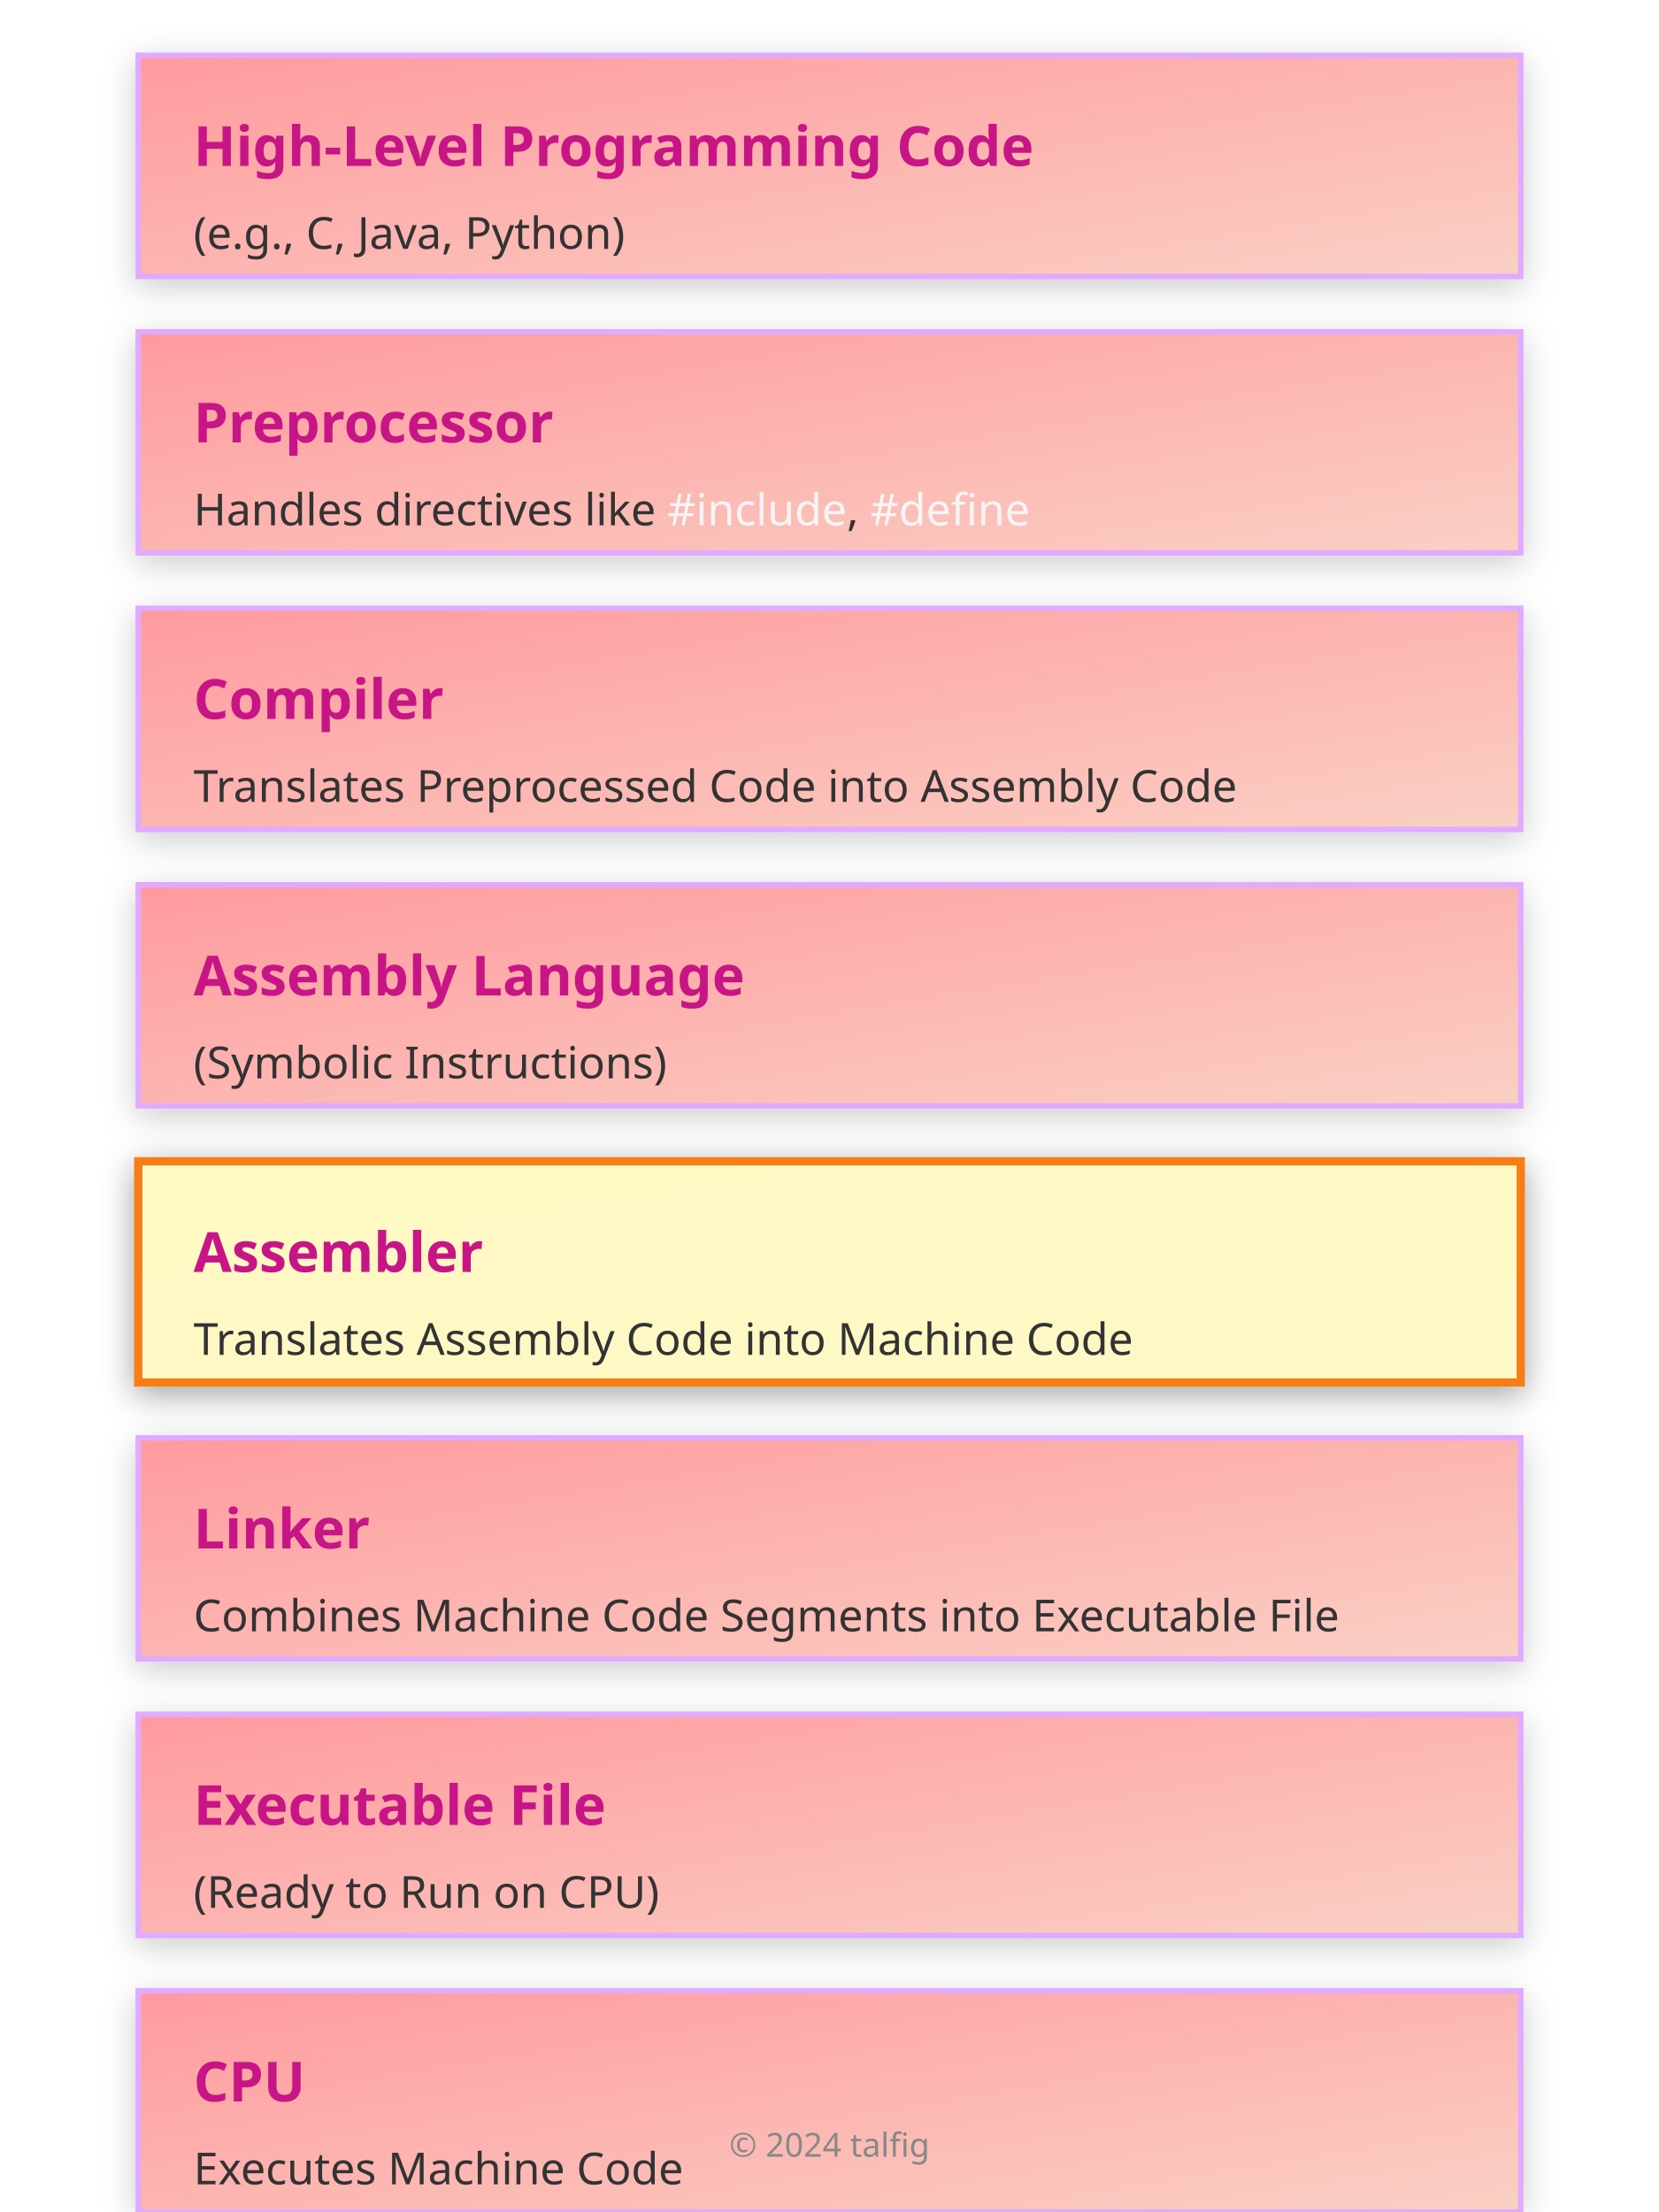
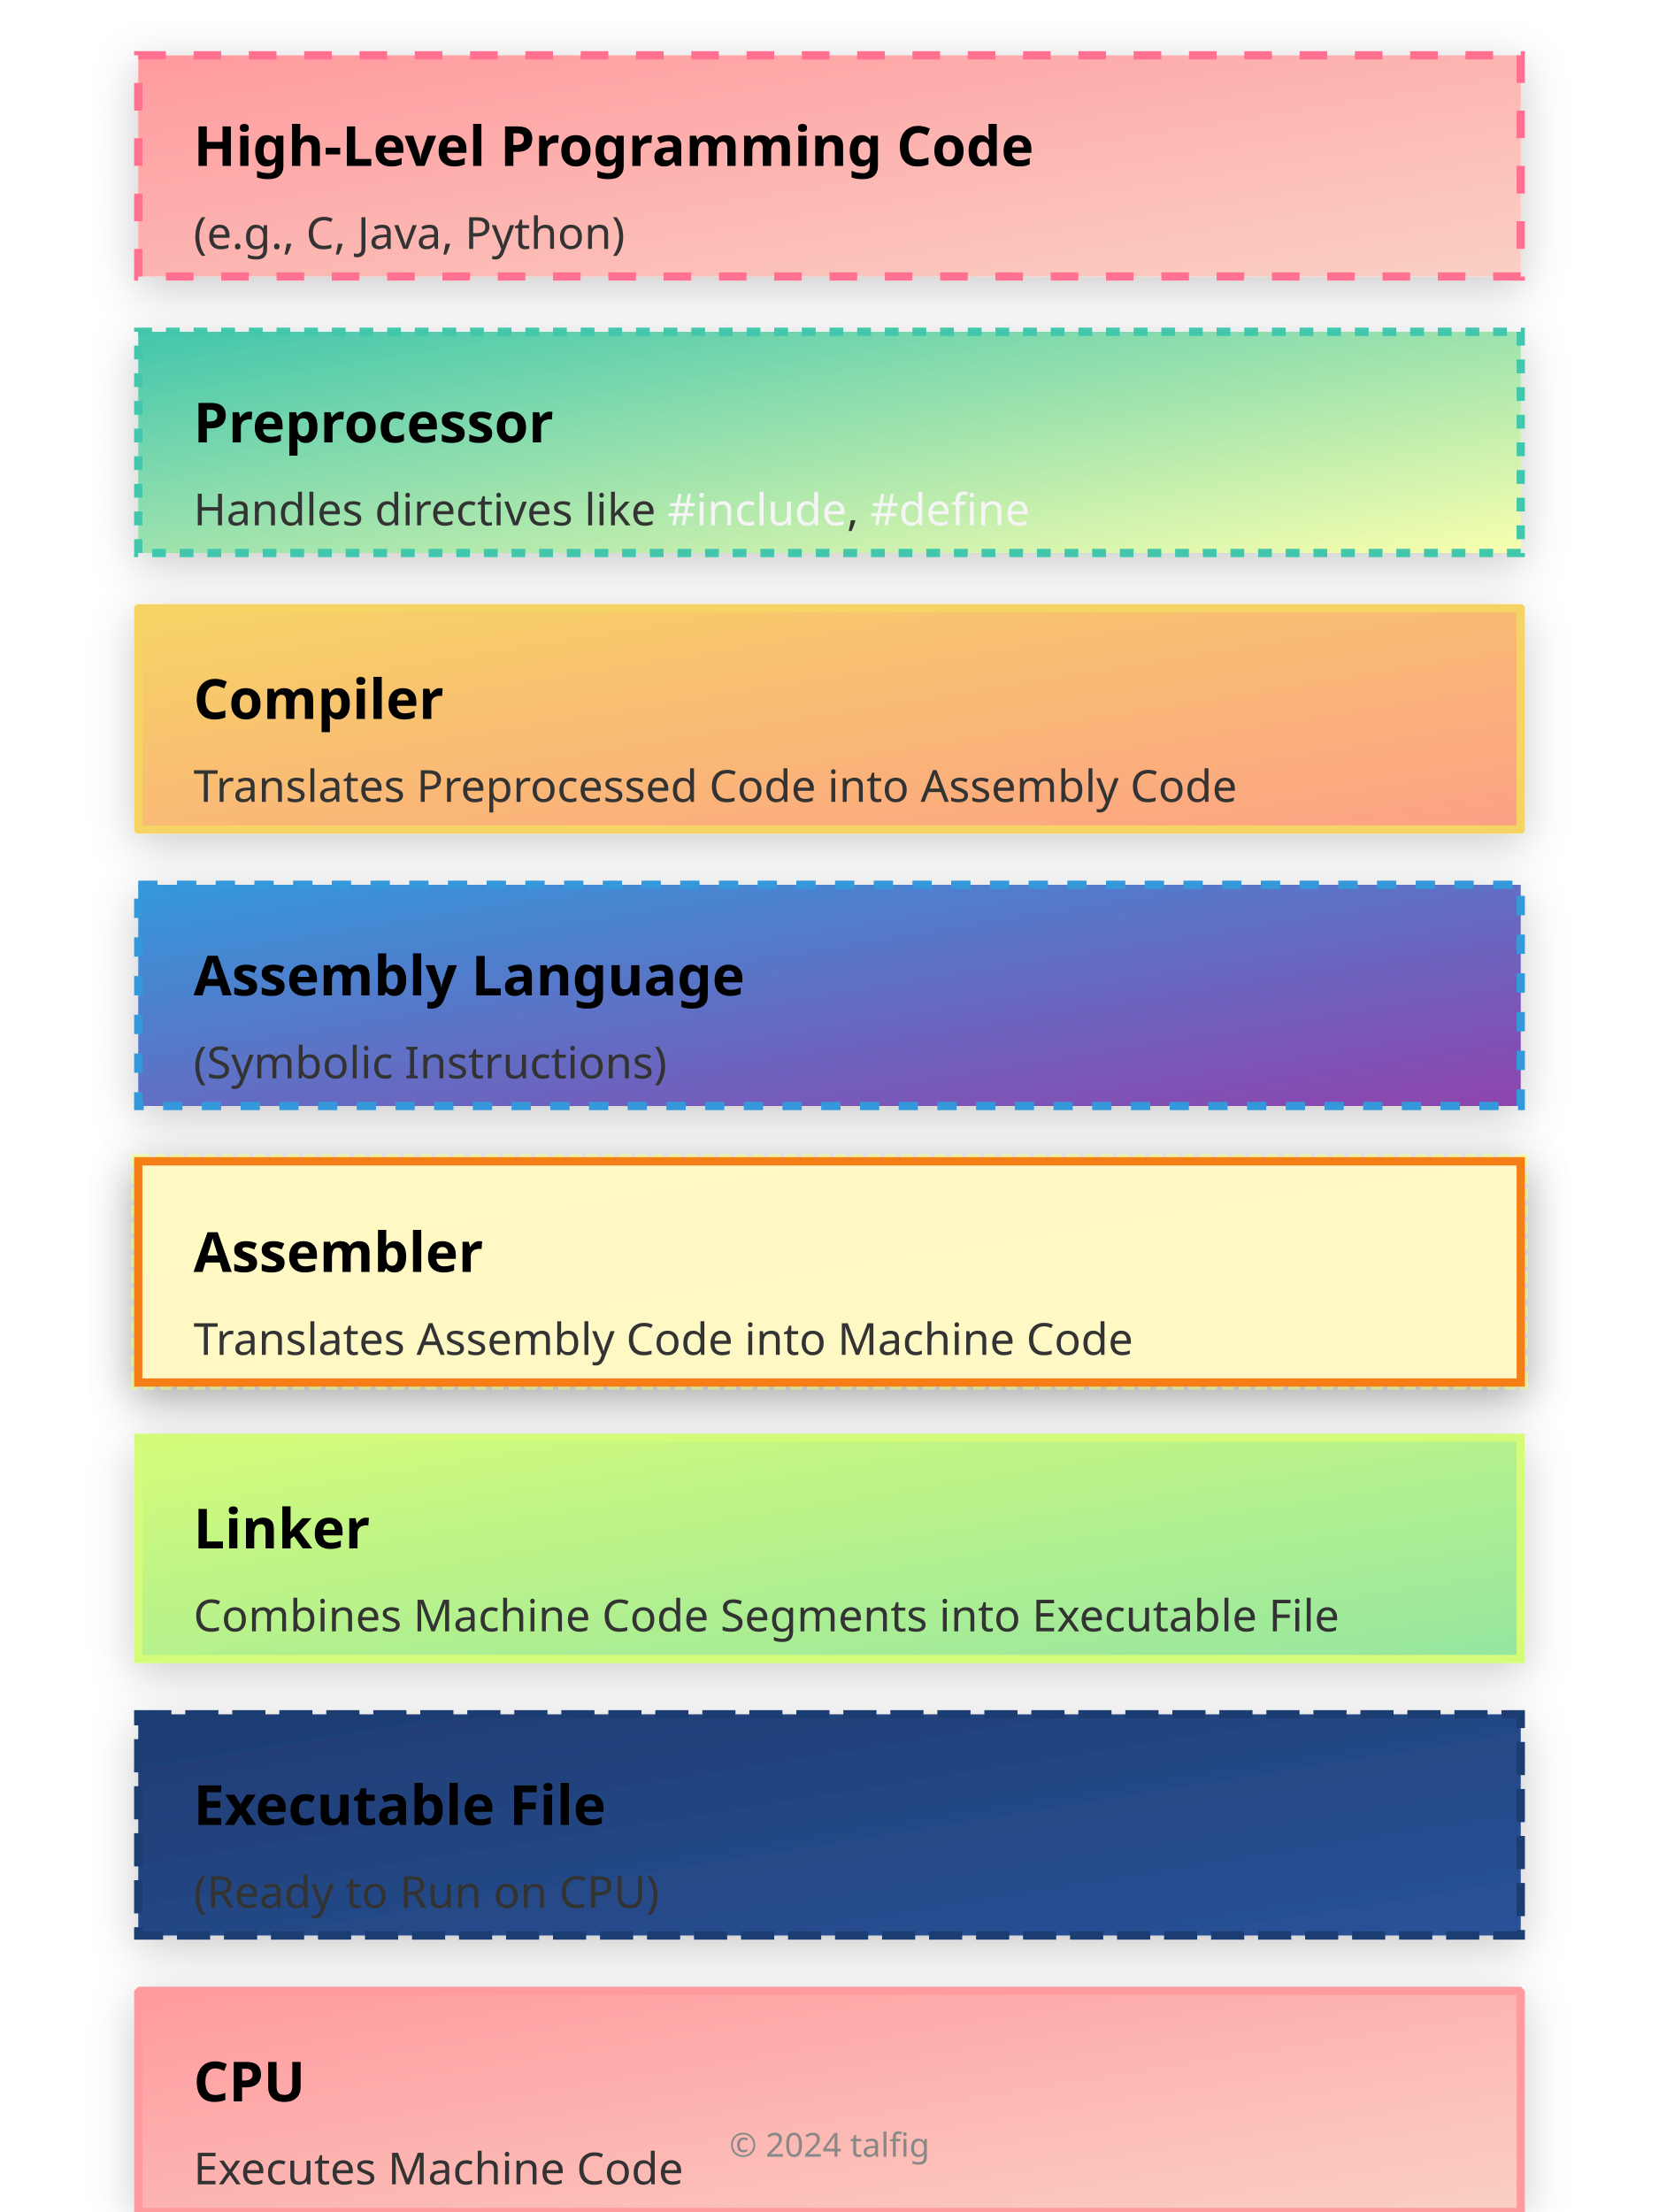
<svg xmlns="http://www.w3.org/2000/svg" width="600" height="800" viewBox="0 0 600 800">
  <style>
    .box {
-       fill: url(#boxGradient);
-       stroke: #e0aaff;
-       stroke-width: 2;
-       filter: drop-shadow(0 3px 6px rgba(0,0,0,0.2));
+       stroke-width: 3;
+       filter: drop-shadow(0 4px 8px rgba(0,0,0,0.2));
+     }
+     .box1 {
+       fill: url(#boxGradient1);
+       stroke: #ff6f91;
+       stroke-dasharray: 10;
+     }
+     .box2 {
+       fill: url(#boxGradient2);
+       stroke: #43c6ac;
+       stroke-dasharray: 5;
+     }
+     .box3 {
+       fill: url(#boxGradient3);
+       stroke: #f6d365;
+       stroke-linejoin: round;
+     }
+     .box4 {
+       fill: url(#boxGradient4);
+       stroke: #3498db;
+       stroke-dasharray: 7;
+     }
+     .box5 {
+       fill: url(#boxGradient5);
+       stroke: #f8ffae;
+             stroke-width: 5;
+       stroke-dasharray: 4 2;
+     }
+     .box6 {
+       fill: url(#boxGradient6);
+       stroke: #d4fc79;
+       stroke-linecap: round;
+     }
+     .box7 {
+       fill: url(#boxGradient7);
+       stroke: #1e3c72;
+       stroke-dasharray: 12 5;
+     }
+     .box8 {
+       fill: url(#boxGradient8);
+       stroke: #ff9a9e;
+       stroke-linejoin: bevel;
    }
    .arrow {
      font-size: 30px;
      fill: #4b0082;
      opacity: 0;
    }
    .arrow-animation {
      animation: moveArrow 1.5s linear infinite;
    }
    .highlight {
      fill: url(#highlightGradient);
      stroke: #f57f17;
      stroke-width: 3;
    }
    .text {
      font-size: 16px;
      fill: #333;
      font-family: 'Segoe UI', Tahoma, Geneva, Verdana, sans-serif;
    }
    .title {
      font-size: 20px;
-       fill: #c71585;
      font-weight: bold;
      font-family: 'Segoe UI', Tahoma, Geneva, Verdana, sans-serif;
    }
    @keyframes moveArrow {
      0% { transform: translateY(0); opacity: 1; }
      50% { opacity: 1; }
      100% { transform: translateY(80px); opacity: 0; }
    }
    .pointer {
      fill: #f57f17;
    }
    .watermark {
      font-size: 12px;
      fill: #888;
      text-anchor: middle;
      font-family: 'Segoe UI', Tahoma, Geneva, Verdana, sans-serif;
    }
  </style>
  <defs>
-     <linearGradient id="boxGradient" x1="0%" y1="0%" x2="100%" y2="100%">
+     <linearGradient id="boxGradient1" x1="0%" y1="0%" x2="100%" y2="100%">
+       <stop offset="0%" style="stop-color:#ff9a9e;stop-opacity:1" />
+       <stop offset="100%" style="stop-color:#fad0c4;stop-opacity:1" />
+     </linearGradient>
+     <linearGradient id="boxGradient2" x1="0%" y1="0%" x2="100%" y2="100%">
+       <stop offset="0%" style="stop-color:#43c6ac;stop-opacity:1" />
+       <stop offset="100%" style="stop-color:#f8ffae;stop-opacity:1" />
+     </linearGradient>
+     <linearGradient id="boxGradient3" x1="0%" y1="0%" x2="100%" y2="100%">
+       <stop offset="0%" style="stop-color:#f6d365;stop-opacity:1" />
+       <stop offset="100%" style="stop-color:#fda085;stop-opacity:1" />
+     </linearGradient>
+     <linearGradient id="boxGradient4" x1="0%" y1="0%" x2="100%" y2="100%">
+       <stop offset="0%" style="stop-color:#3498db;stop-opacity:1" />
+       <stop offset="100%" style="stop-color:#8e44ad;stop-opacity:1" />
+     </linearGradient>
+     <linearGradient id="boxGradient5" x1="0%" y1="0%" x2="100%" y2="100%">
+       <stop offset="0%" style="stop-color:#f8ffae;stop-opacity:1" />
+       <stop offset="100%" style="stop-color:#43c6ac;stop-opacity:1" />
+     </linearGradient>
+     <linearGradient id="boxGradient6" x1="0%" y1="0%" x2="100%" y2="100%">
+       <stop offset="0%" style="stop-color:#d4fc79;stop-opacity:1" />
+       <stop offset="100%" style="stop-color:#96e6a1;stop-opacity:1" />
+     </linearGradient>
+     <linearGradient id="boxGradient7" x1="0%" y1="0%" x2="100%" y2="100%">
+       <stop offset="0%" style="stop-color:#1e3c72;stop-opacity:1" />
+       <stop offset="100%" style="stop-color:#2a5298;stop-opacity:1" />
+     </linearGradient>
+     <linearGradient id="boxGradient8" x1="0%" y1="0%" x2="100%" y2="100%">
      <stop offset="0%" style="stop-color:#ff9a9e;stop-opacity:1" />
      <stop offset="100%" style="stop-color:#fad0c4;stop-opacity:1" />
    </linearGradient>
    <linearGradient id="highlightGradient" x1="0%" y1="0%" x2="100%" y2="100%">
      <stop offset="0%" style="stop-color:#fff9c4;stop-opacity:1" />
      <stop offset="100%" style="stop-color:#fef7c6;stop-opacity:1" />
    </linearGradient>
  </defs>
-   <rect x="50" y="20" width="500" height="80" class="box" />
+   <rect x="50" y="20" width="500" height="80" class="box box1" />
  <text x="70" y="60" class="title">High-Level Programming Code</text>
  <text x="70" y="90" class="text">(e.g., C, Java, Python)</text>
-   <rect x="50" y="120" width="500" height="80" class="box" />
+   <rect x="50" y="120" width="500" height="80" class="box box2" />
  <text x="70" y="160" class="title">Preprocessor</text>
  <text x="70" y="190" class="text">Handles directives like <tspan fill="#f5f5f5">#include</tspan>, <tspan fill="#f5f5f5">#define</tspan>
  </text>
-   <rect x="50" y="220" width="500" height="80" class="box" />
+   <rect x="50" y="220" width="500" height="80" class="box box3" />
  <text x="70" y="260" class="title">Compiler</text>
  <text x="70" y="290" class="text">Translates Preprocessed Code into Assembly Code</text>
-   <rect x="50" y="320" width="500" height="80" class="box" />
+   <rect x="50" y="320" width="500" height="80" class="box box4" />
  <text x="70" y="360" class="title">Assembly Language</text>
  <text x="70" y="390" class="text">(Symbolic Instructions)</text>
-   <rect x="50" y="420" width="500" height="80" class="box" />
+   <rect x="50" y="420" width="500" height="80" class="box box5" />
  <text x="70" y="460" class="title">Assembler</text>
  <text x="70" y="490" class="text">Translates Assembly Code into Machine Code</text>
-   <rect x="50" y="520" width="500" height="80" class="box" />
+   <rect x="50" y="520" width="500" height="80" class="box box6" />
  <text x="70" y="560" class="title">Linker</text>
  <text x="70" y="590" class="text">Combines Machine Code Segments into Executable File</text>
-   <rect x="50" y="620" width="500" height="80" class="box" />
+   <rect x="50" y="620" width="500" height="80" class="box box7" />
  <text x="70" y="660" class="title">Executable File</text>
  <text x="70" y="690" class="text">(Ready to Run on CPU)</text>
-   <rect x="50" y="720" width="500" height="80" class="box" />
+   <rect x="50" y="720" width="500" height="80" class="box box8" />
  <text x="70" y="760" class="title">CPU</text>
  <text x="70" y="790" class="text">Executes Machine Code</text>
  <text x="280" y="110" class="arrow arrow-animation">⇩</text>
  <text x="280" y="210" class="arrow arrow-animation">⇩</text>
  <text x="280" y="310" class="arrow arrow-animation">⇩</text>
  <text x="280" y="410" class="arrow arrow-animation">⇩</text>
  <text x="280" y="510" class="arrow arrow-animation">⇩</text>
  <text x="280" y="610" class="arrow arrow-animation">⇩</text>
  <text x="280" y="710" class="arrow arrow-animation">⇩</text>
  <rect x="50" y="420" width="500" height="80" class="box highlight" />
  <text x="70" y="460" class="title">Assembler</text>
  <text x="70" y="490" class="text">Translates Assembly Code into Machine Code</text>
  <text x="300" y="780" class="watermark">© 2024 talfig</text>
</svg>
